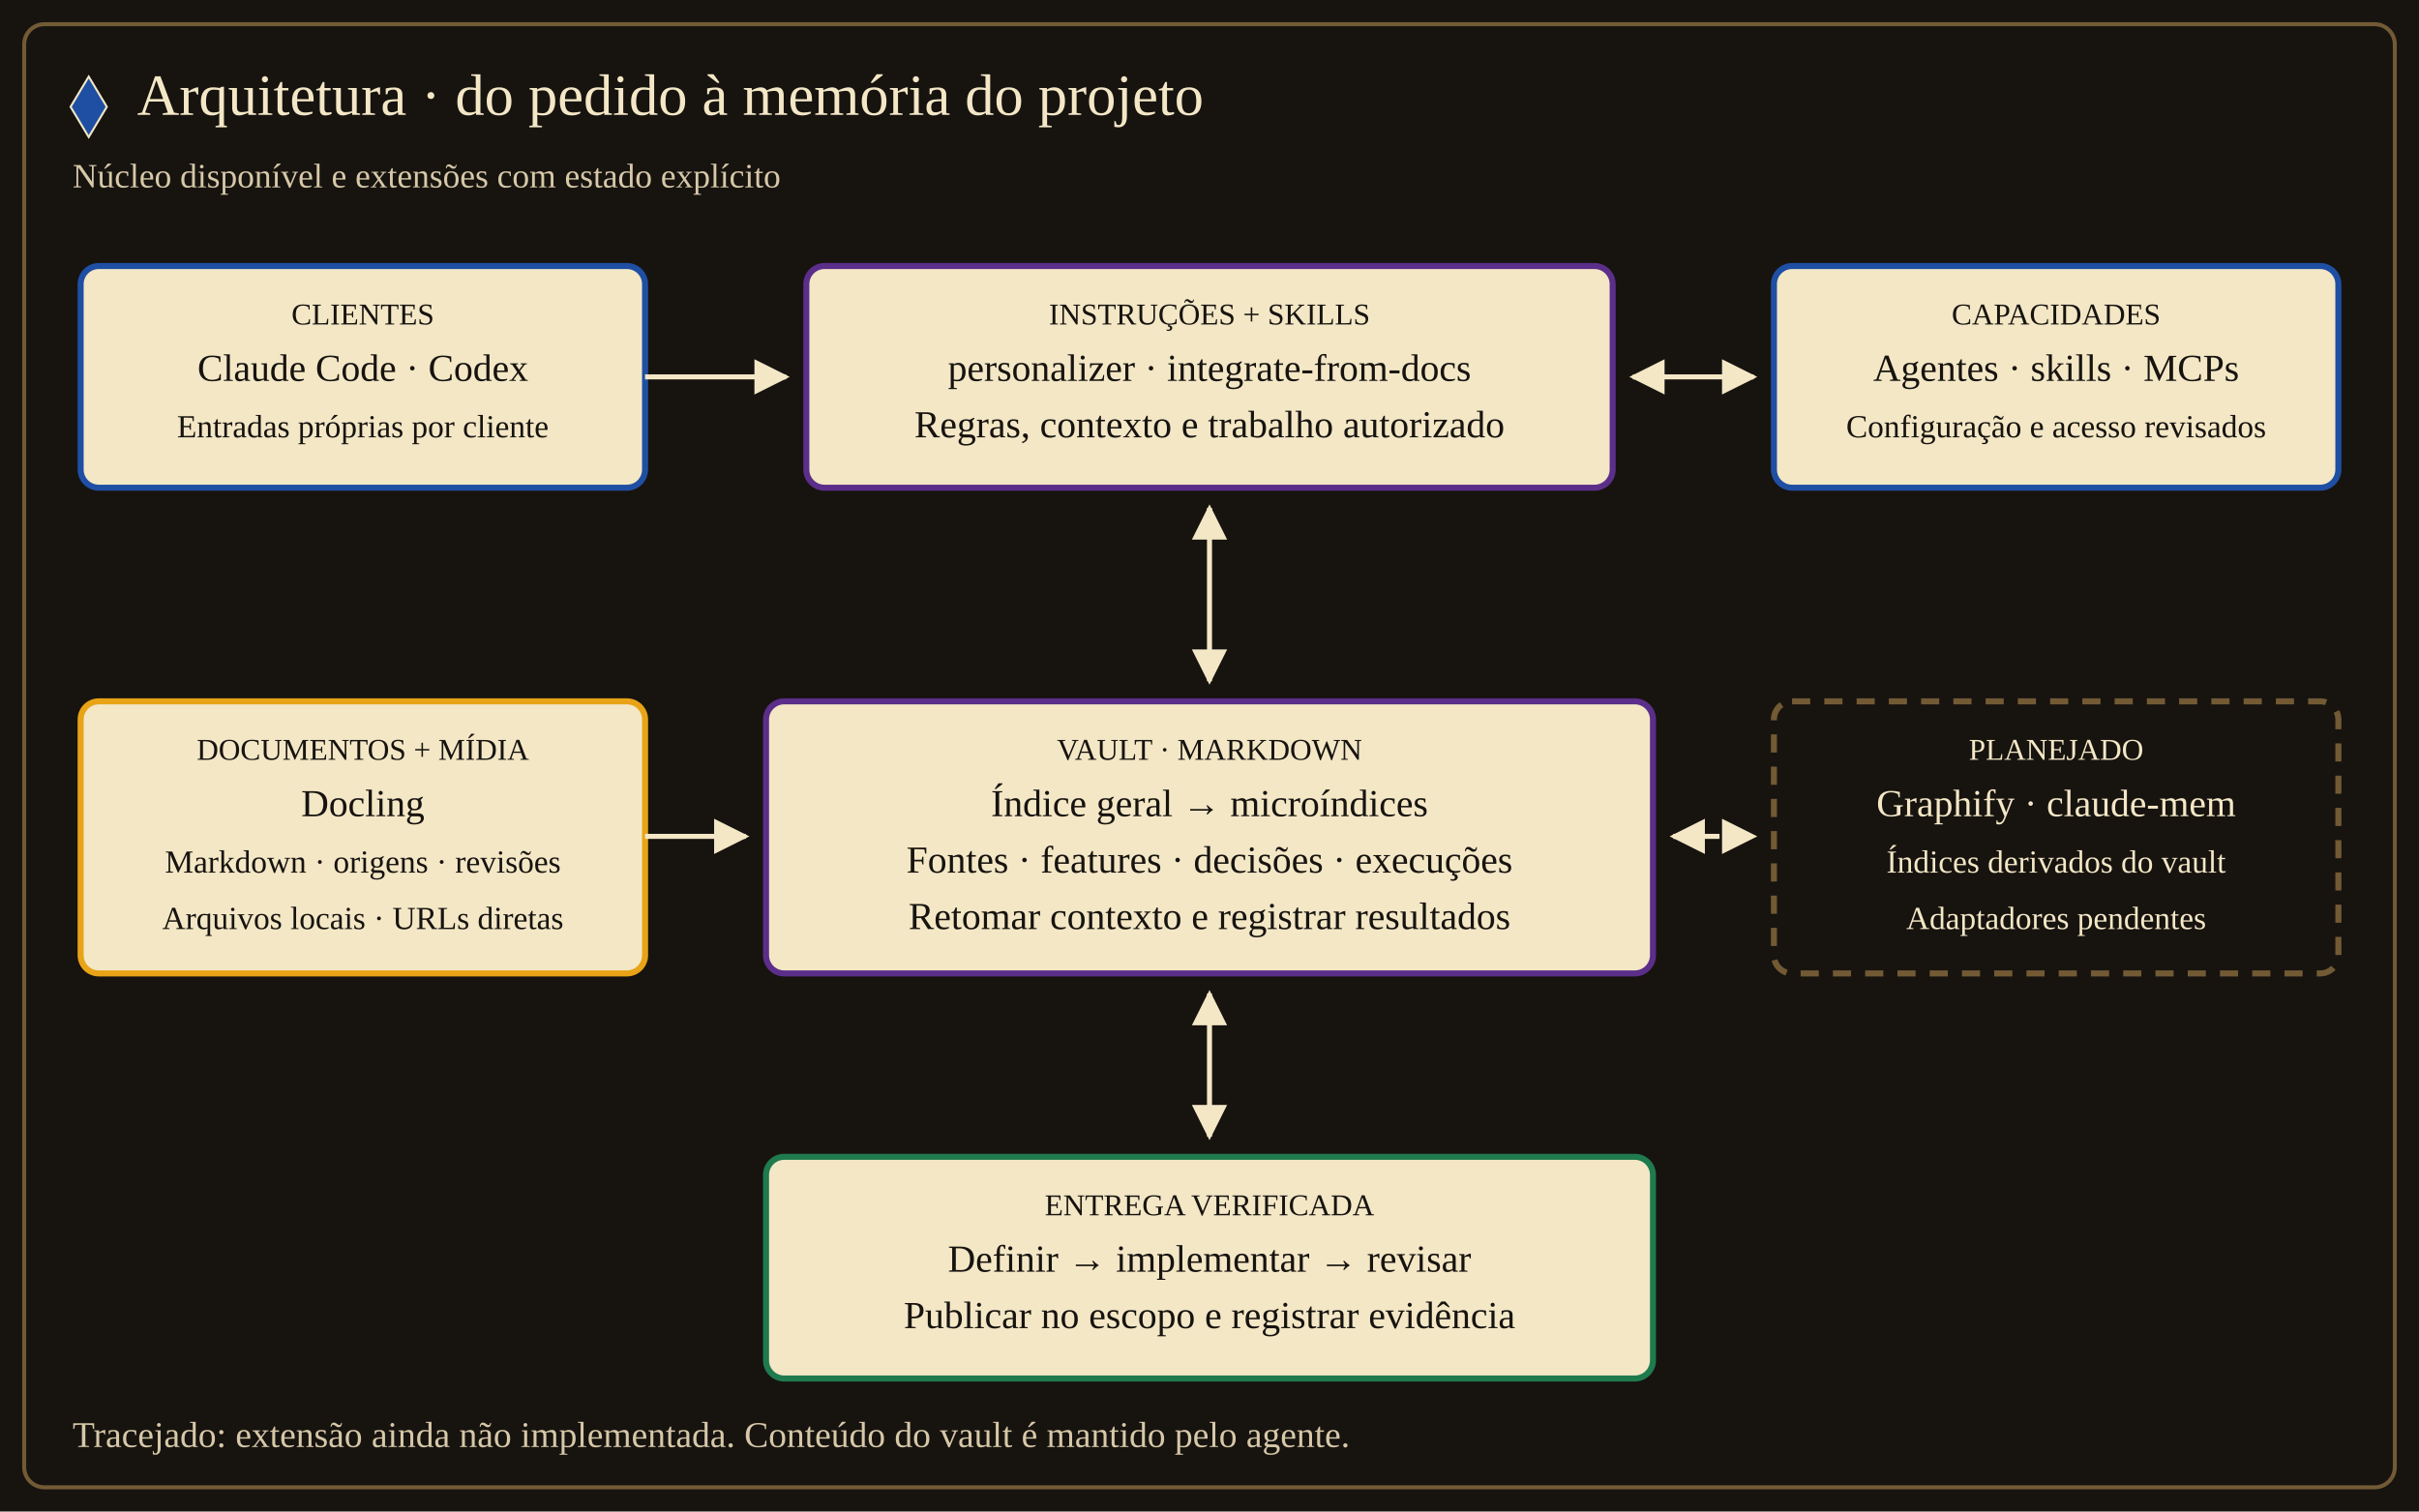
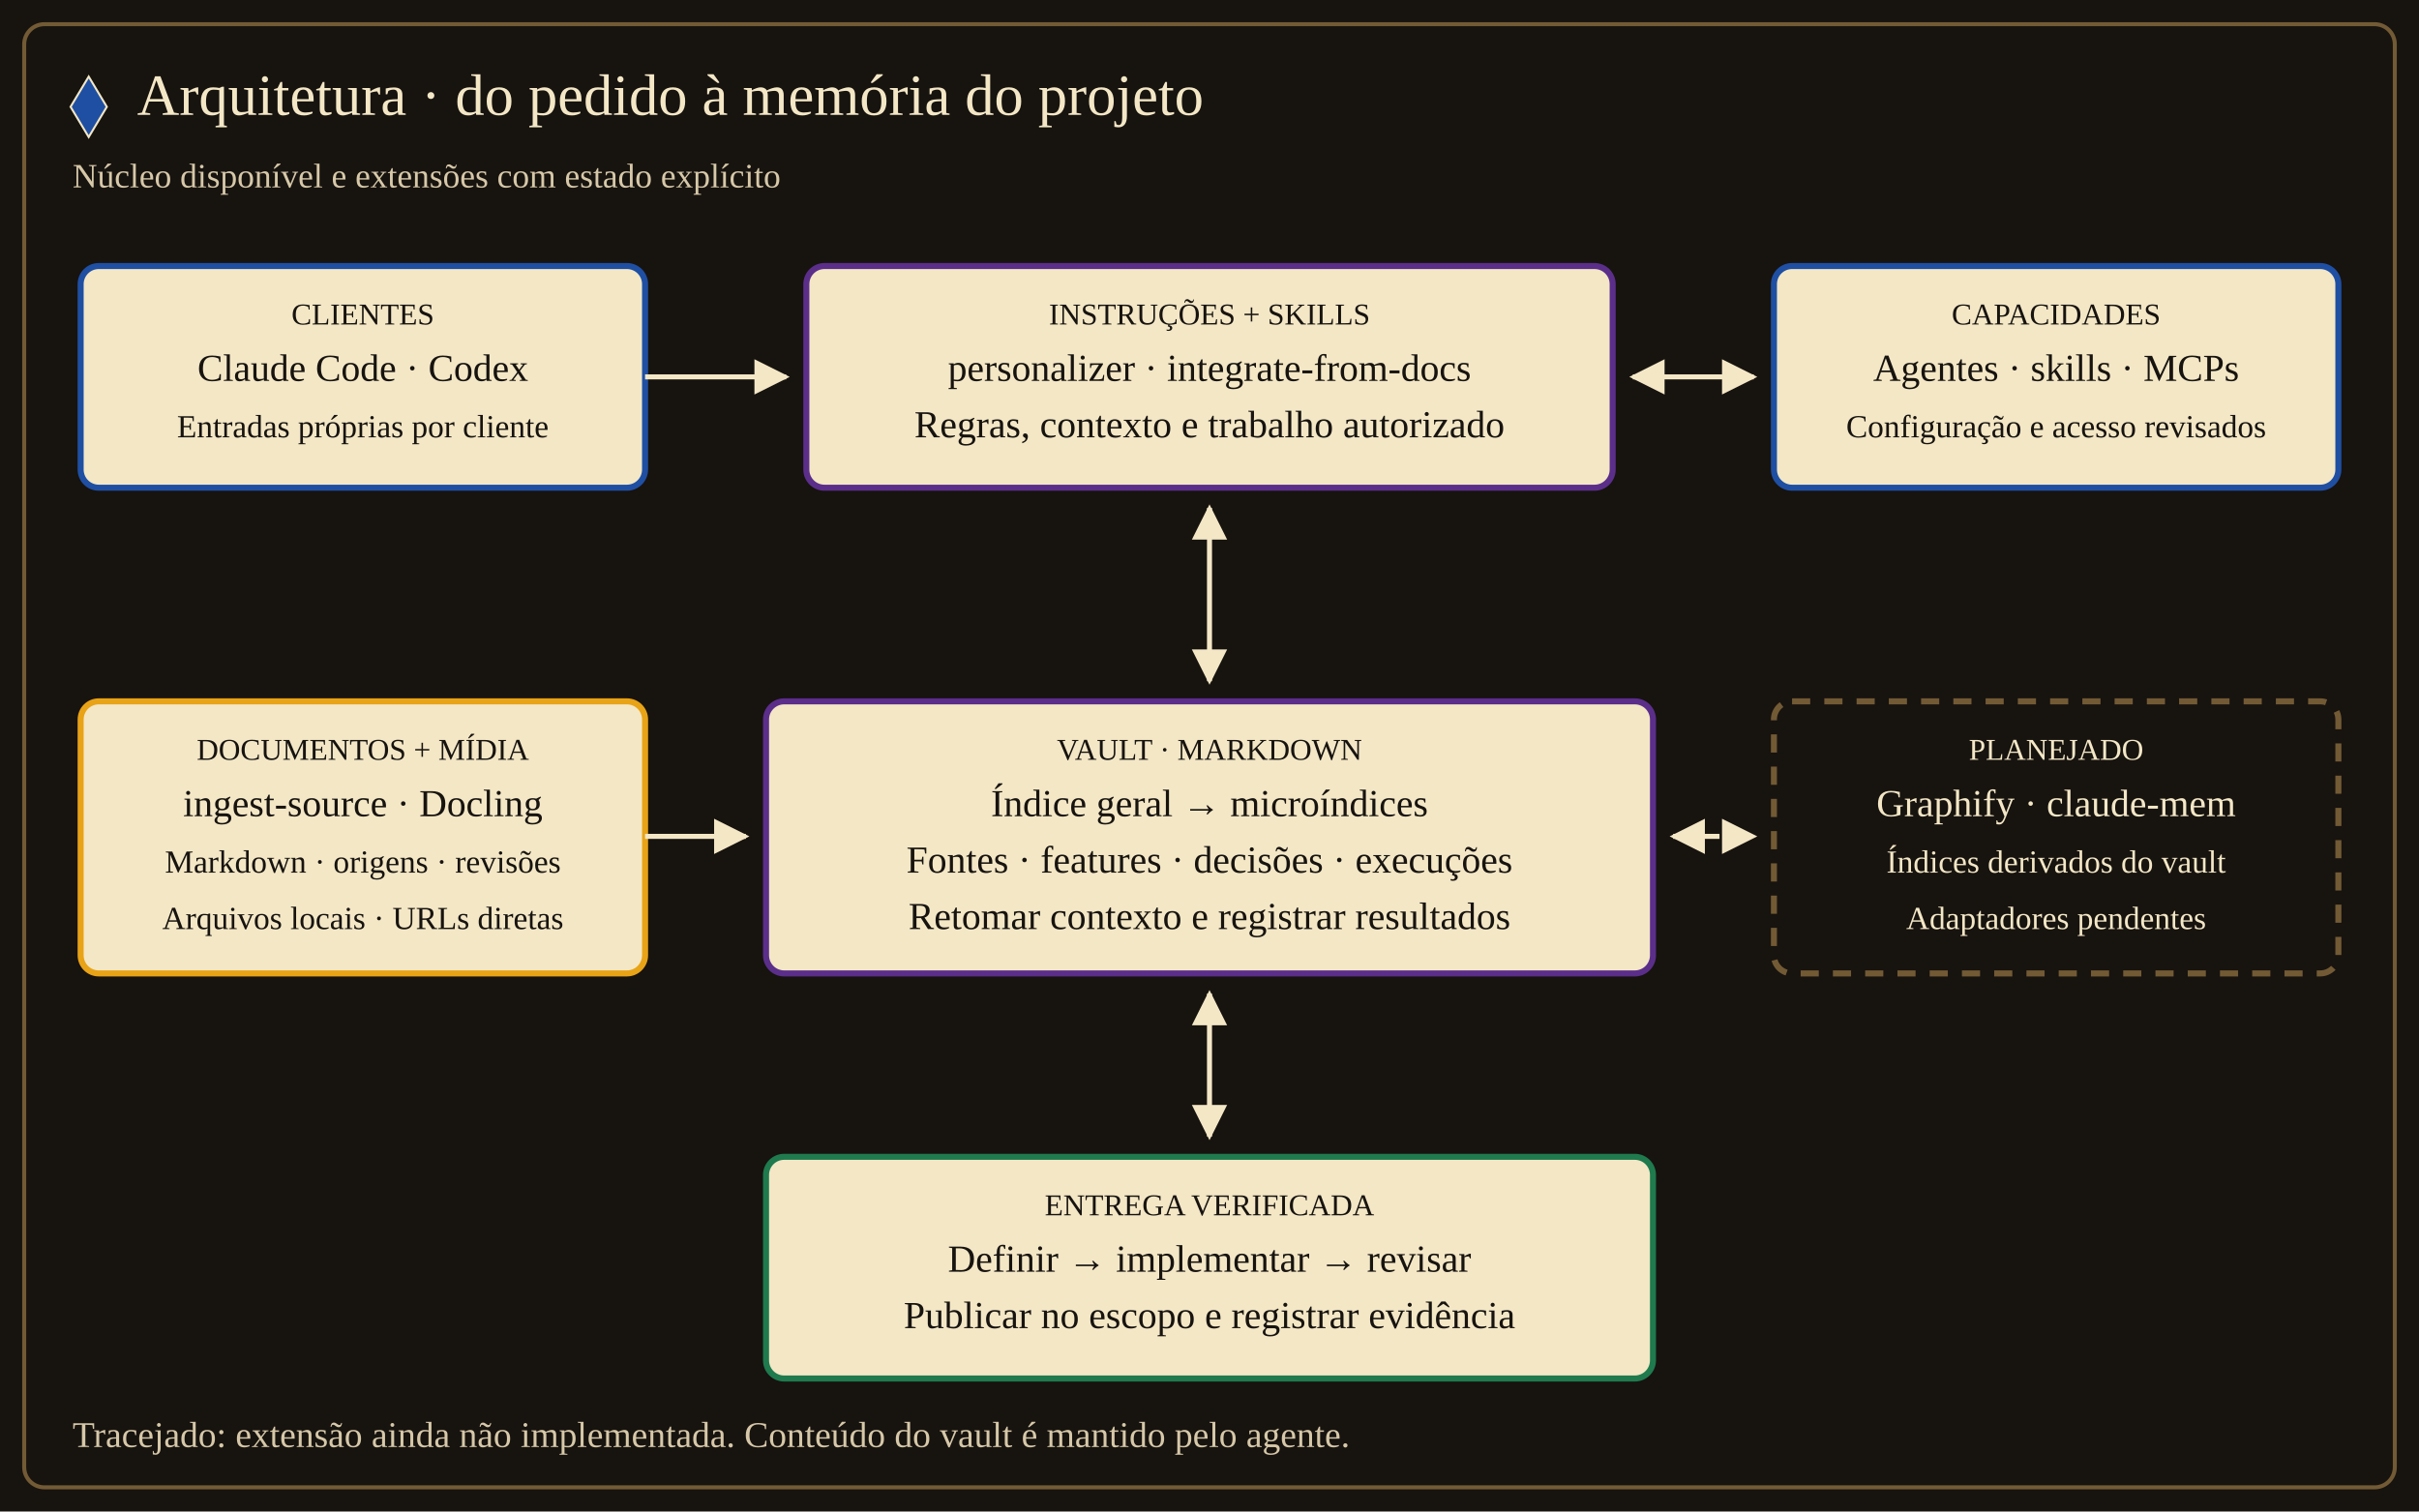
<svg xmlns="http://www.w3.org/2000/svg" viewBox="0 0 1200 750" width="1200" height="750" role="img" aria-labelledby="title desc" font-family="Georgia, 'Times New Roman', serif">
  <defs>
    <marker id="arrow" viewBox="0 0 10 10" refX="9" refY="5" markerWidth="7" markerHeight="7" orient="auto-start-reverse">
      <path d="M0 0 L10 5 L0 10 Z" fill="#F3E7C6" />
    </marker>
  </defs>
  <rect width="1200" height="750" fill="#17130f" />
  <rect x="12" y="12" width="1176" height="726" rx="10" fill="none" stroke="#725a35" stroke-width="2" />
  <path d="M35 53 L44 38 L53 53 L44 68 Z" fill="#1F4FA3" stroke="#F3E7C6" />
  <text x="68" y="57" text-anchor="start" font-size="29" fill="#F3E7C6" data-max-width="1080">Arquitetura · do pedido à memória do projeto</text>
  <text x="36" y="93" text-anchor="start" font-size="17" fill="#d6c8a8" data-max-width="1128">Núcleo disponível e extensões com estado explícito</text>
  <rect x="40" y="132" width="280" height="110" rx="9" fill="#F3E7C6" stroke="#1F4FA3" stroke-width="3" />
  <text x="180.0" y="161" text-anchor="middle" font-size="15" fill="#17130f" data-max-width="258">CLIENTES</text>
  <text x="180.0" y="189" text-anchor="middle" font-size="19" fill="#17130f" data-max-width="258">Claude Code · Codex</text>
  <text x="180.0" y="217" text-anchor="middle" font-size="16" fill="#17130f" data-max-width="258">Entradas próprias por cliente</text>
  <rect x="400" y="132" width="400" height="110" rx="9" fill="#F3E7C6" stroke="#5B2E8A" stroke-width="3" />
  <text x="600.0" y="161" text-anchor="middle" font-size="15" fill="#17130f" data-max-width="378">INSTRUÇÕES + SKILLS</text>
  <text x="600.0" y="189" text-anchor="middle" font-size="19" fill="#17130f" data-max-width="378">personalizer · integrate-from-docs</text>
  <text x="600.0" y="217" text-anchor="middle" font-size="19" fill="#17130f" data-max-width="378">Regras, contexto e trabalho autorizado</text>
  <rect x="880" y="132" width="280" height="110" rx="9" fill="#F3E7C6" stroke="#1F4FA3" stroke-width="3" />
  <text x="1020.0" y="161" text-anchor="middle" font-size="15" fill="#17130f" data-max-width="258">CAPACIDADES</text>
  <text x="1020.0" y="189" text-anchor="middle" font-size="19" fill="#17130f" data-max-width="258">Agentes · skills · MCPs</text>
  <text x="1020.0" y="217" text-anchor="middle" font-size="16" fill="#17130f" data-max-width="258">Configuração e acesso revisados</text>
  <rect x="40" y="348" width="280" height="135" rx="9" fill="#F3E7C6" stroke="#E8A317" stroke-width="3" />
  <text x="180.0" y="377" text-anchor="middle" font-size="15" fill="#17130f" data-max-width="258">DOCUMENTOS + MÍDIA</text>
-   <text x="180.0" y="405" text-anchor="middle" font-size="19" fill="#17130f" data-max-width="258">Docling</text>
+   <text x="180.0" y="405" text-anchor="middle" font-size="19" fill="#17130f" data-max-width="258">ingest-source · Docling</text>
  <text x="180.0" y="433" text-anchor="middle" font-size="16" fill="#17130f" data-max-width="258">Markdown · origens · revisões</text>
  <text x="180.0" y="461" text-anchor="middle" font-size="16" fill="#17130f" data-max-width="258">Arquivos locais · URLs diretas</text>
  <rect x="380" y="348" width="440" height="135" rx="9" fill="#F3E7C6" stroke="#5B2E8A" stroke-width="3" />
  <text x="600.0" y="377" text-anchor="middle" font-size="15" fill="#17130f" data-max-width="418">VAULT · MARKDOWN</text>
  <text x="600.0" y="405" text-anchor="middle" font-size="19" fill="#17130f" data-max-width="418">Índice geral → microíndices</text>
  <text x="600.0" y="433" text-anchor="middle" font-size="19" fill="#17130f" data-max-width="418">Fontes · features · decisões · execuções</text>
  <text x="600.0" y="461" text-anchor="middle" font-size="19" fill="#17130f" data-max-width="418">Retomar contexto e registrar resultados</text>
  <rect x="880" y="348" width="280" height="135" rx="9" fill="#17130f" stroke="#725a35" stroke-width="3" stroke-dasharray="9 7" />
  <text x="1020.0" y="377" text-anchor="middle" font-size="15" fill="#F3E7C6" data-max-width="258">PLANEJADO</text>
  <text x="1020.0" y="405" text-anchor="middle" font-size="19" fill="#F3E7C6" data-max-width="258">Graphify · claude-mem</text>
  <text x="1020.0" y="433" text-anchor="middle" font-size="16" fill="#F3E7C6" data-max-width="258">Índices derivados do vault</text>
  <text x="1020.0" y="461" text-anchor="middle" font-size="16" fill="#F3E7C6" data-max-width="258">Adaptadores pendentes</text>
  <rect x="380" y="574" width="440" height="110" rx="9" fill="#F3E7C6" stroke="#1F7A4D" stroke-width="3" />
  <text x="600.0" y="603" text-anchor="middle" font-size="15" fill="#17130f" data-max-width="418">ENTREGA VERIFICADA</text>
  <text x="600.0" y="631" text-anchor="middle" font-size="19" fill="#17130f" data-max-width="418">Definir → implementar → revisar</text>
  <text x="600.0" y="659" text-anchor="middle" font-size="19" fill="#17130f" data-max-width="418">Publicar no escopo e registrar evidência</text>
  <path d="M320 187 H390" fill="none" stroke="#F3E7C6" stroke-width="2.5" marker-end="url(#arrow)" />
  <path d="M810 187 H870" fill="none" stroke="#F3E7C6" stroke-width="2.5" marker-end="url(#arrow)" marker-start="url(#arrow)" />
  <path d="M600 252 V338" fill="none" stroke="#F3E7C6" stroke-width="2.5" marker-end="url(#arrow)" marker-start="url(#arrow)" />
  <path d="M320 415 H370" fill="none" stroke="#F3E7C6" stroke-width="2.5" marker-end="url(#arrow)" />
  <path d="M830 415 H870" fill="none" stroke="#F3E7C6" stroke-width="2.5" marker-end="url(#arrow)" stroke-dasharray="8 7" marker-start="url(#arrow)" />
  <path d="M600 493 V564" fill="none" stroke="#F3E7C6" stroke-width="2.5" marker-end="url(#arrow)" marker-start="url(#arrow)" />
  <text x="36" y="718" text-anchor="start" font-size="18" fill="#d6c8a8" data-max-width="1128">Tracejado: extensão ainda não implementada. Conteúdo do vault é mantido pelo agente.</text>
</svg>
